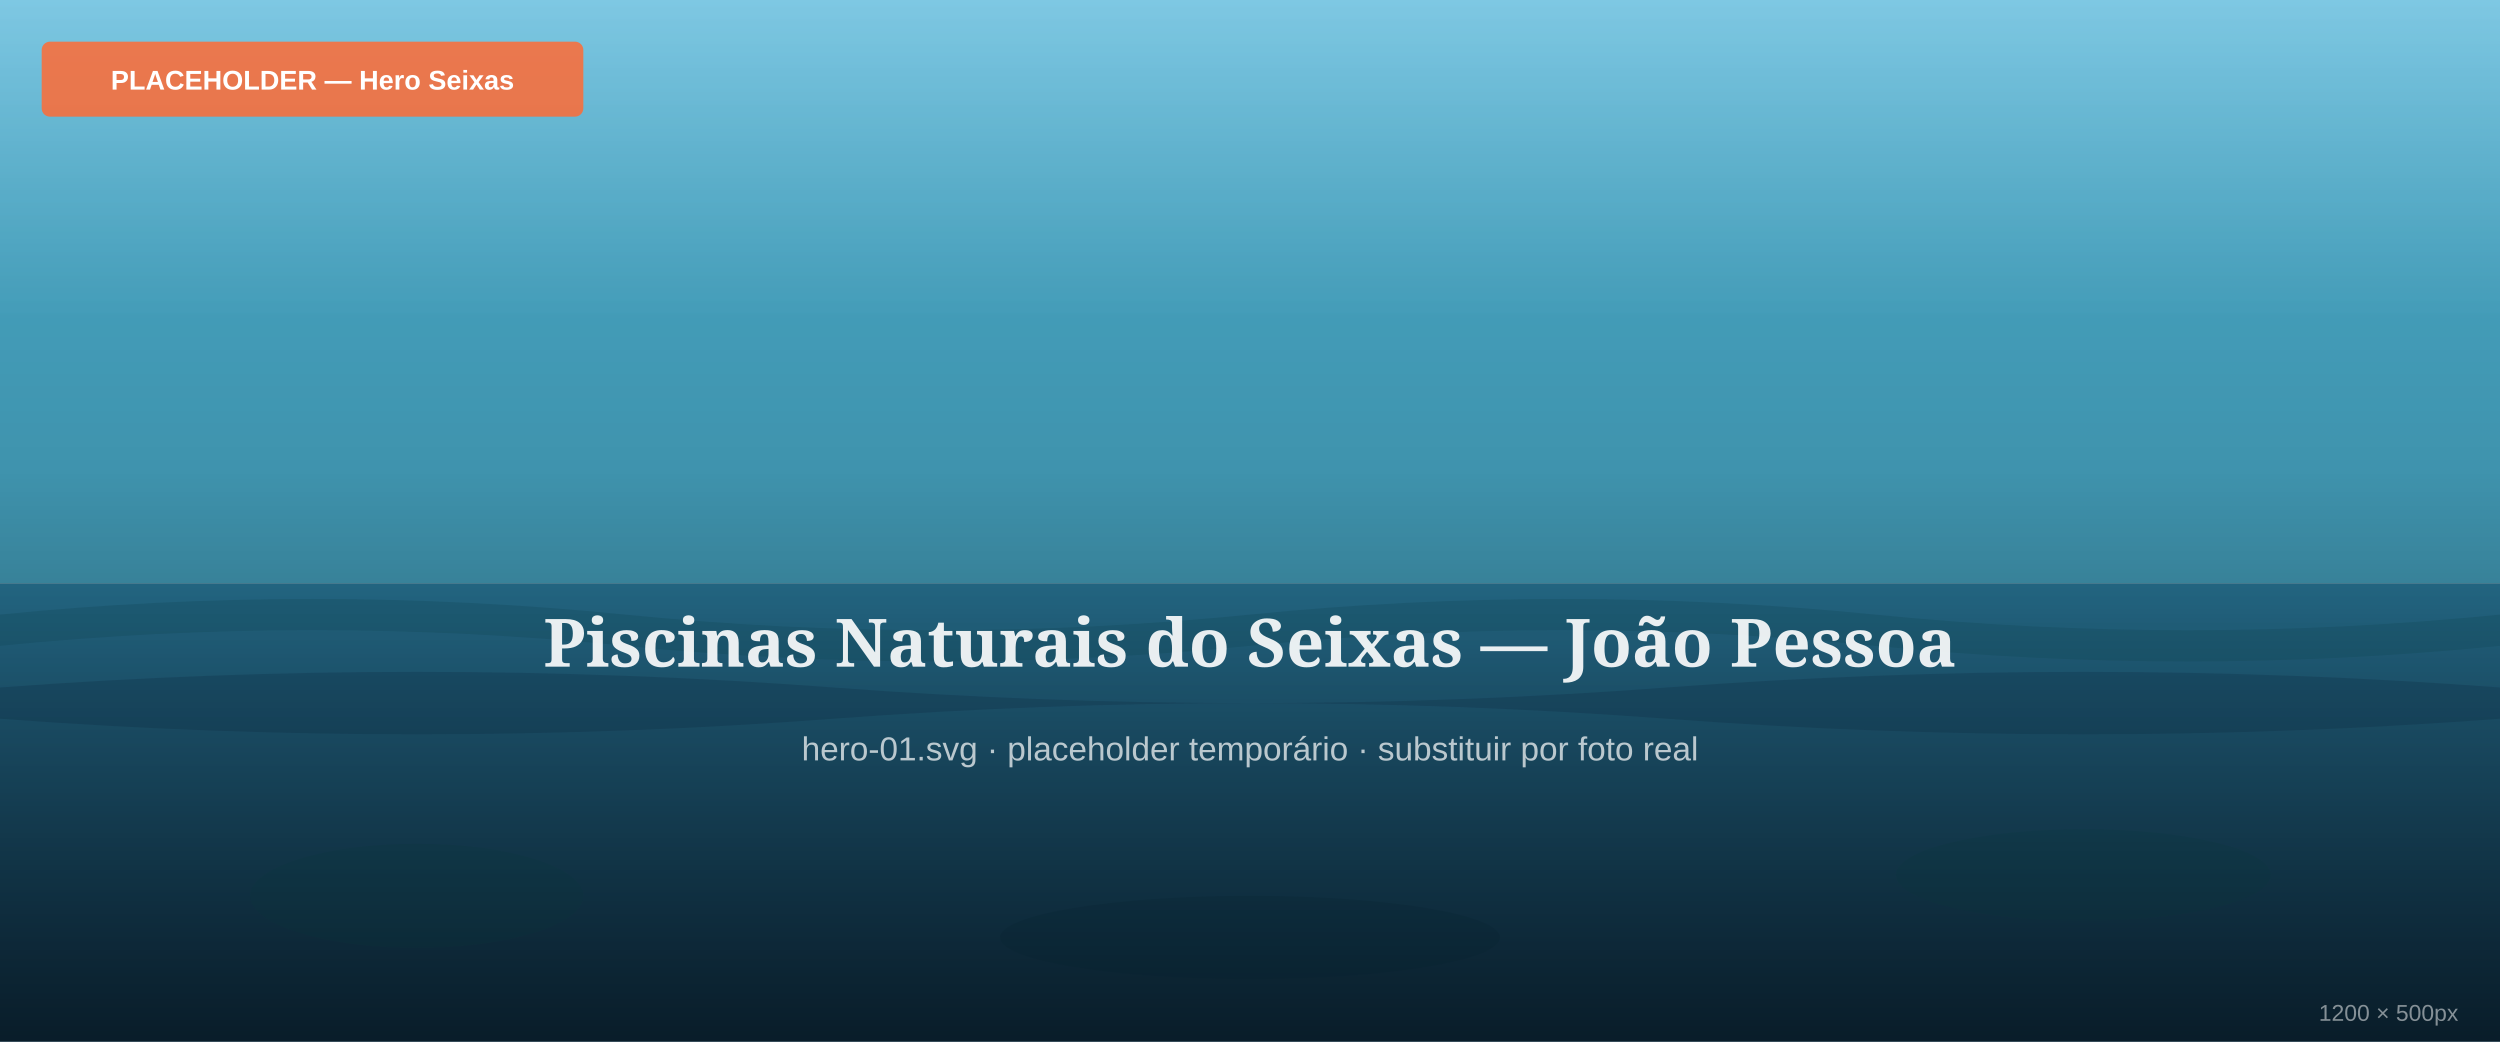
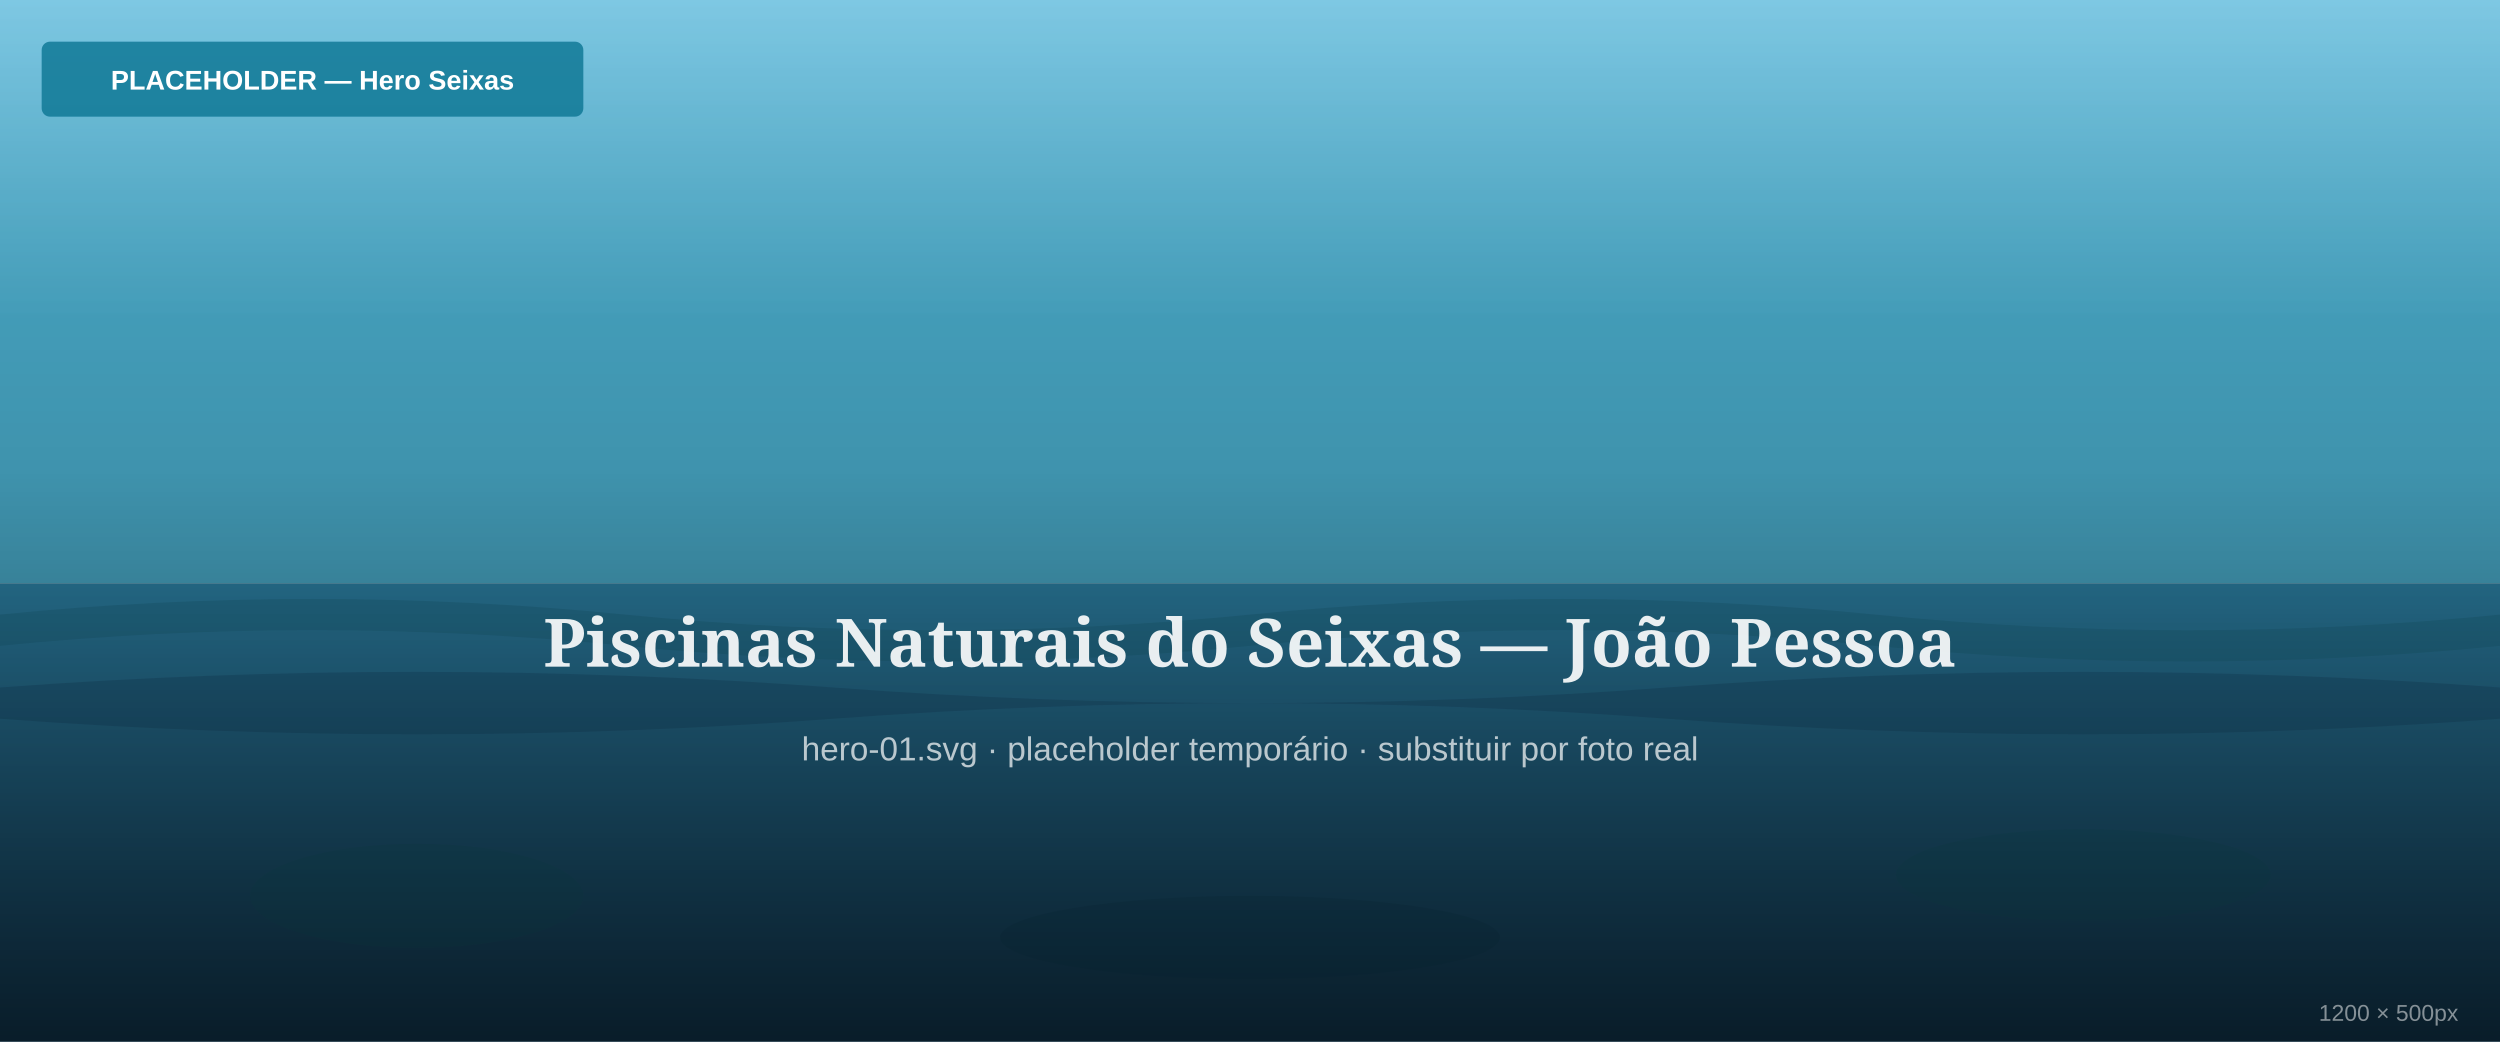
<svg xmlns="http://www.w3.org/2000/svg" viewBox="0 0 1200 500" width="1200" height="500">
  <defs>
    <linearGradient id="sky" x1="0" y1="0" x2="0" y2="1">
      <stop offset="0%" stop-color="#7EC8E3" />
      <stop offset="55%" stop-color="#4AADCC" />
    </linearGradient>
    <linearGradient id="sea" x1="0" y1="0" x2="0" y2="1">
      <stop offset="0%" stop-color="#2E86AB" />
      <stop offset="100%" stop-color="#1A5276" />
    </linearGradient>
    <linearGradient id="overlay" x1="0" y1="1" x2="0" y2="0">
      <stop offset="0%" stop-color="#000000" stop-opacity="0.65" />
      <stop offset="55%" stop-color="#000000" stop-opacity="0.15" />
      <stop offset="100%" stop-color="#000000" stop-opacity="0" />
    </linearGradient>
  </defs>
  <rect width="1200" height="280" fill="url(#sky)" />
  <rect y="280" width="1200" height="220" fill="url(#sea)" />
  <path d="M0 295 Q150 280 300 295 Q450 310 600 295 Q750 280 900 295 Q1050 310 1200 295 L1200 310 Q1050 325 900 310 Q750 295 600 310 Q450 325 300 310 Q150 295 0 310 Z" fill="#1F6F8B" opacity="0.5" />
  <path d="M0 330 Q200 315 400 330 Q600 345 800 330 Q1000 315 1200 330 L1200 345 Q1000 360 800 345 Q600 330 400 345 Q200 360 0 345 Z" fill="#1A5276" opacity="0.4" />
  <ellipse cx="200" cy="430" rx="80" ry="25" fill="#1A6882" opacity="0.5" />
  <ellipse cx="600" cy="450" rx="120" ry="20" fill="#145374" opacity="0.4" />
  <ellipse cx="1000" cy="420" rx="90" ry="22" fill="#1A6882" opacity="0.5" />
  <rect width="1200" height="500" fill="url(#overlay)" />
  <text x="600" y="320" font-family="Georgia, serif" font-size="32" font-weight="bold" fill="#FFFFFF" text-anchor="middle" opacity="0.9">Piscinas Naturais do Seixas — João Pessoa</text>
  <text x="600" y="365" font-family="Arial, sans-serif" font-size="16" fill="#FFFFFF" text-anchor="middle" opacity="0.7">hero-01.svg · placeholder temporário · substituir por foto real</text>
-   <rect x="20" y="20" width="260" height="36" rx="4" fill="#FF6B35" opacity="0.85" />
+   <rect x="20" y="20" width="260" height="36" rx="4" fill="#107997" opacity="0.85" />
  <text x="150" y="43" font-family="Arial, sans-serif" font-size="13" font-weight="bold" fill="#FFFFFF" text-anchor="middle">PLACEHOLDER — Hero Seixas</text>
  <text x="1180" y="490" font-family="Arial, sans-serif" font-size="11" fill="#FFFFFF" text-anchor="end" opacity="0.5">1200 × 500px</text>
</svg>
